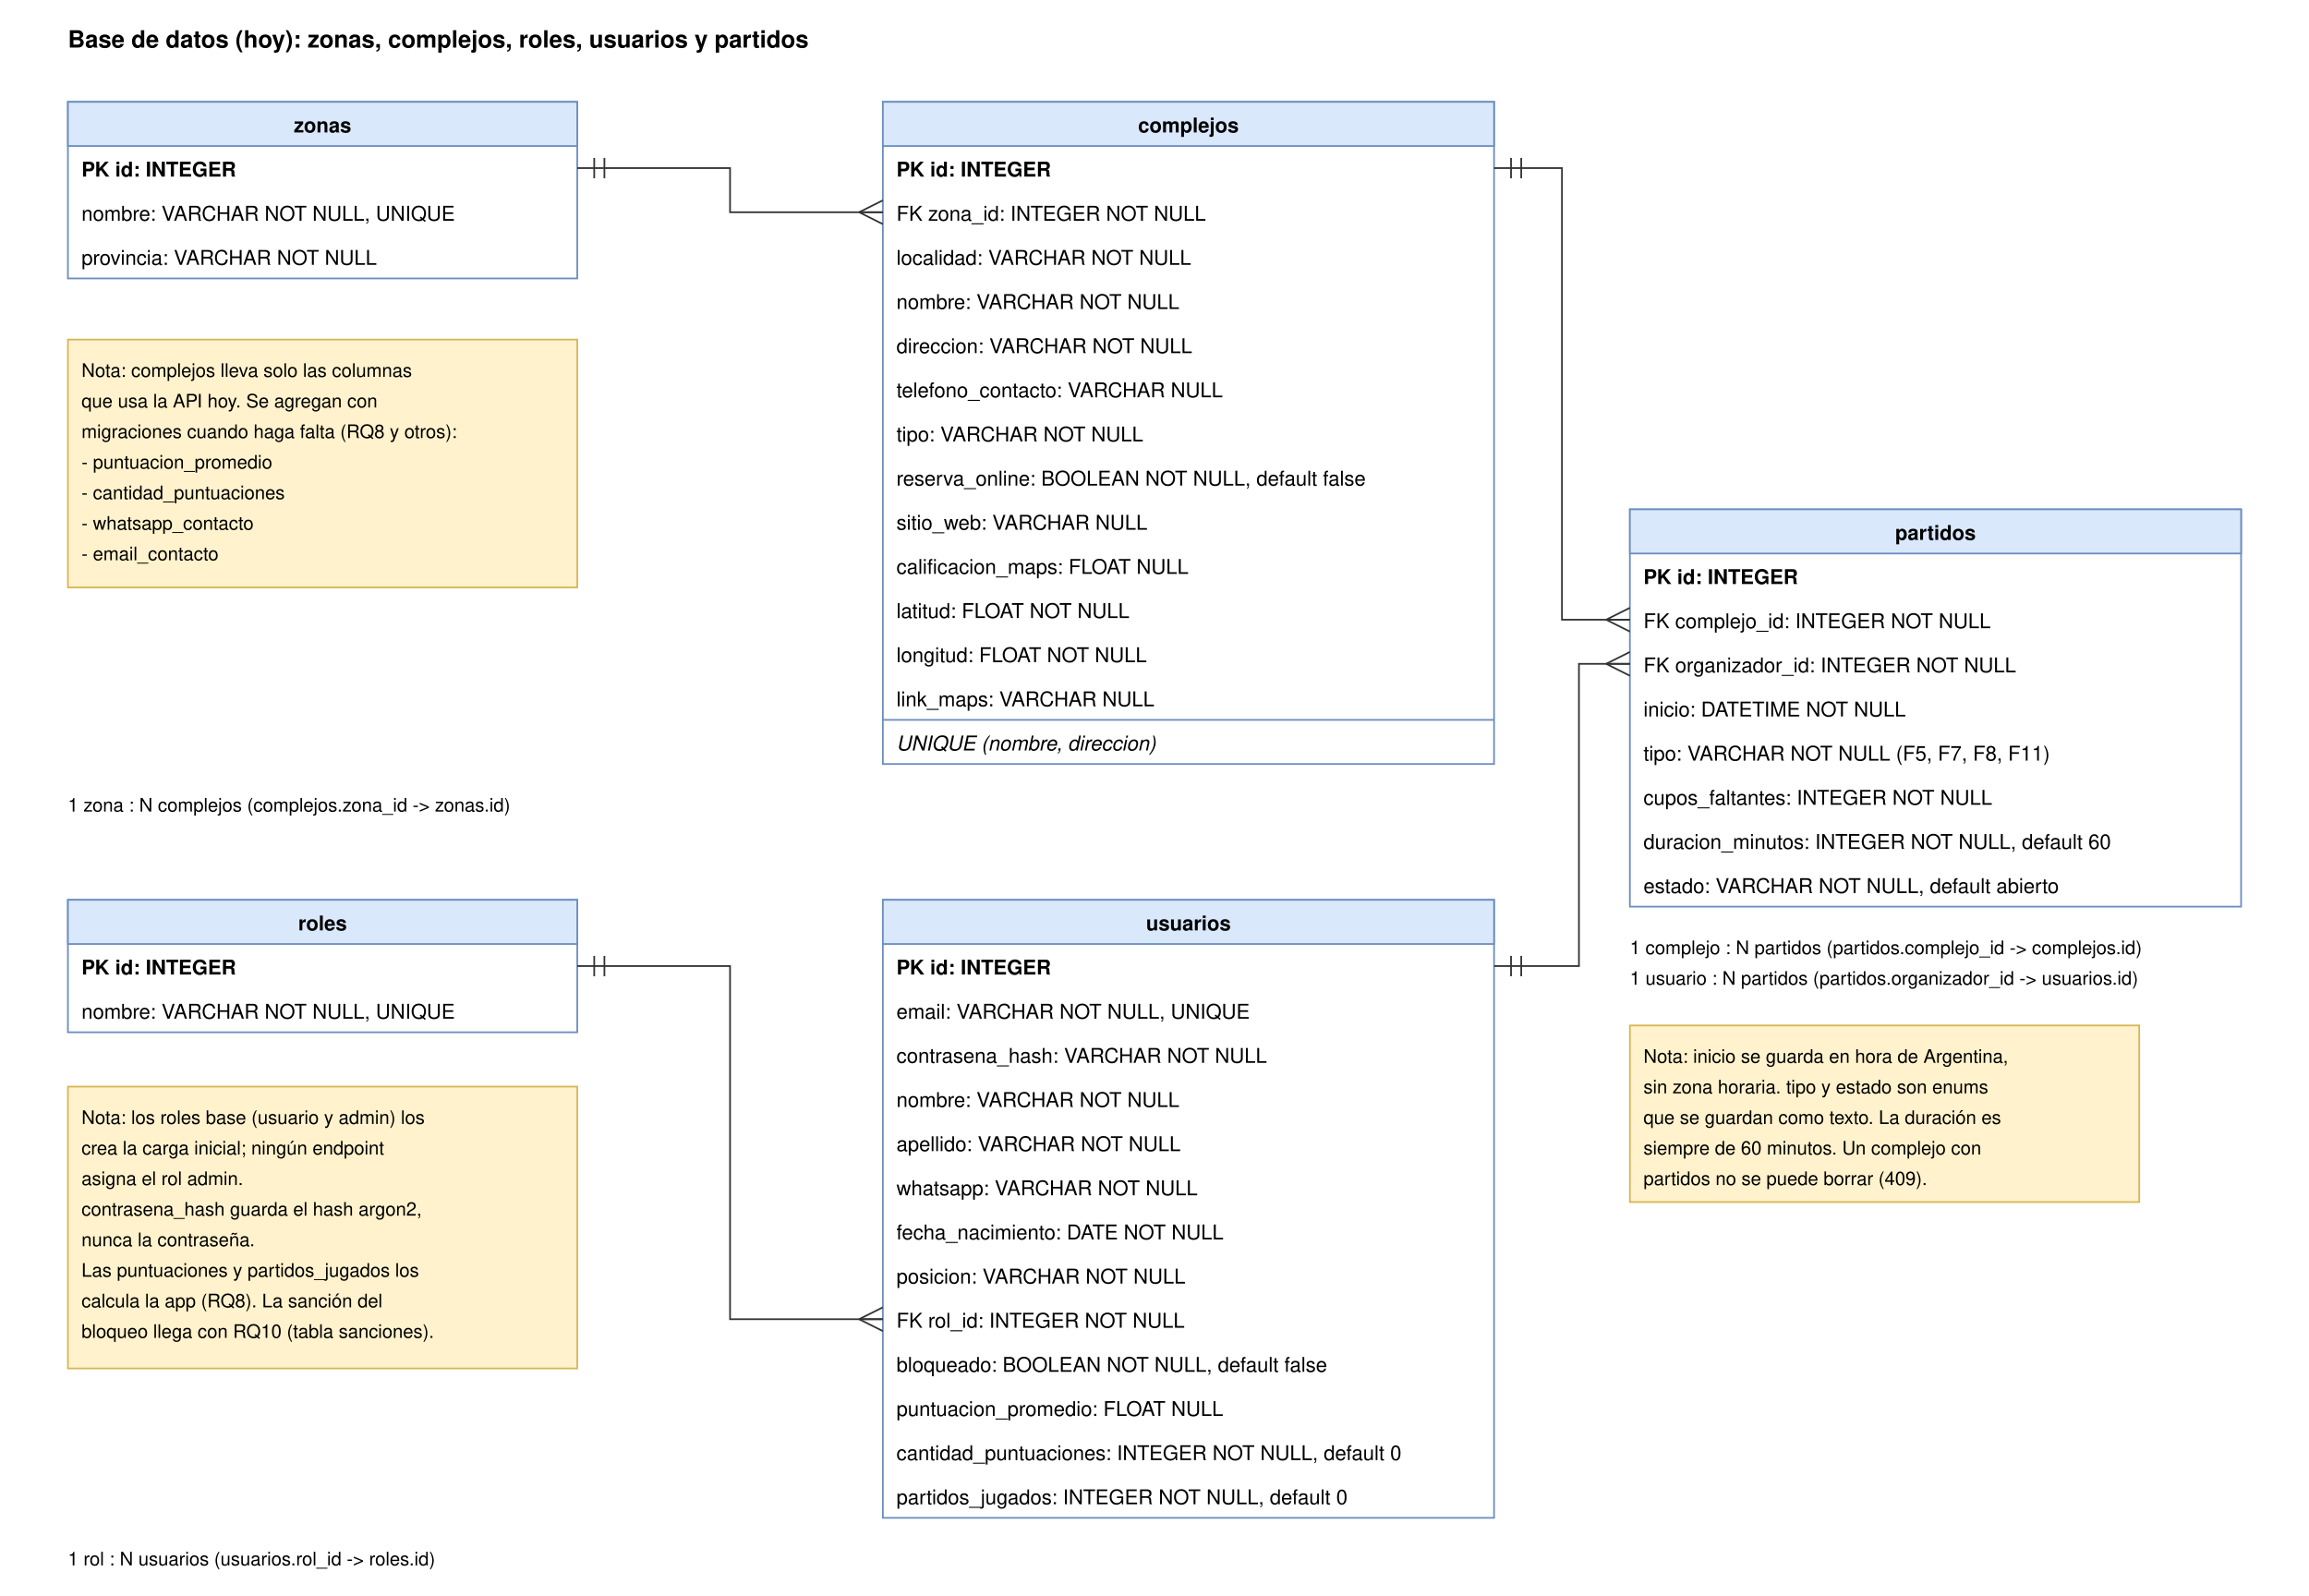
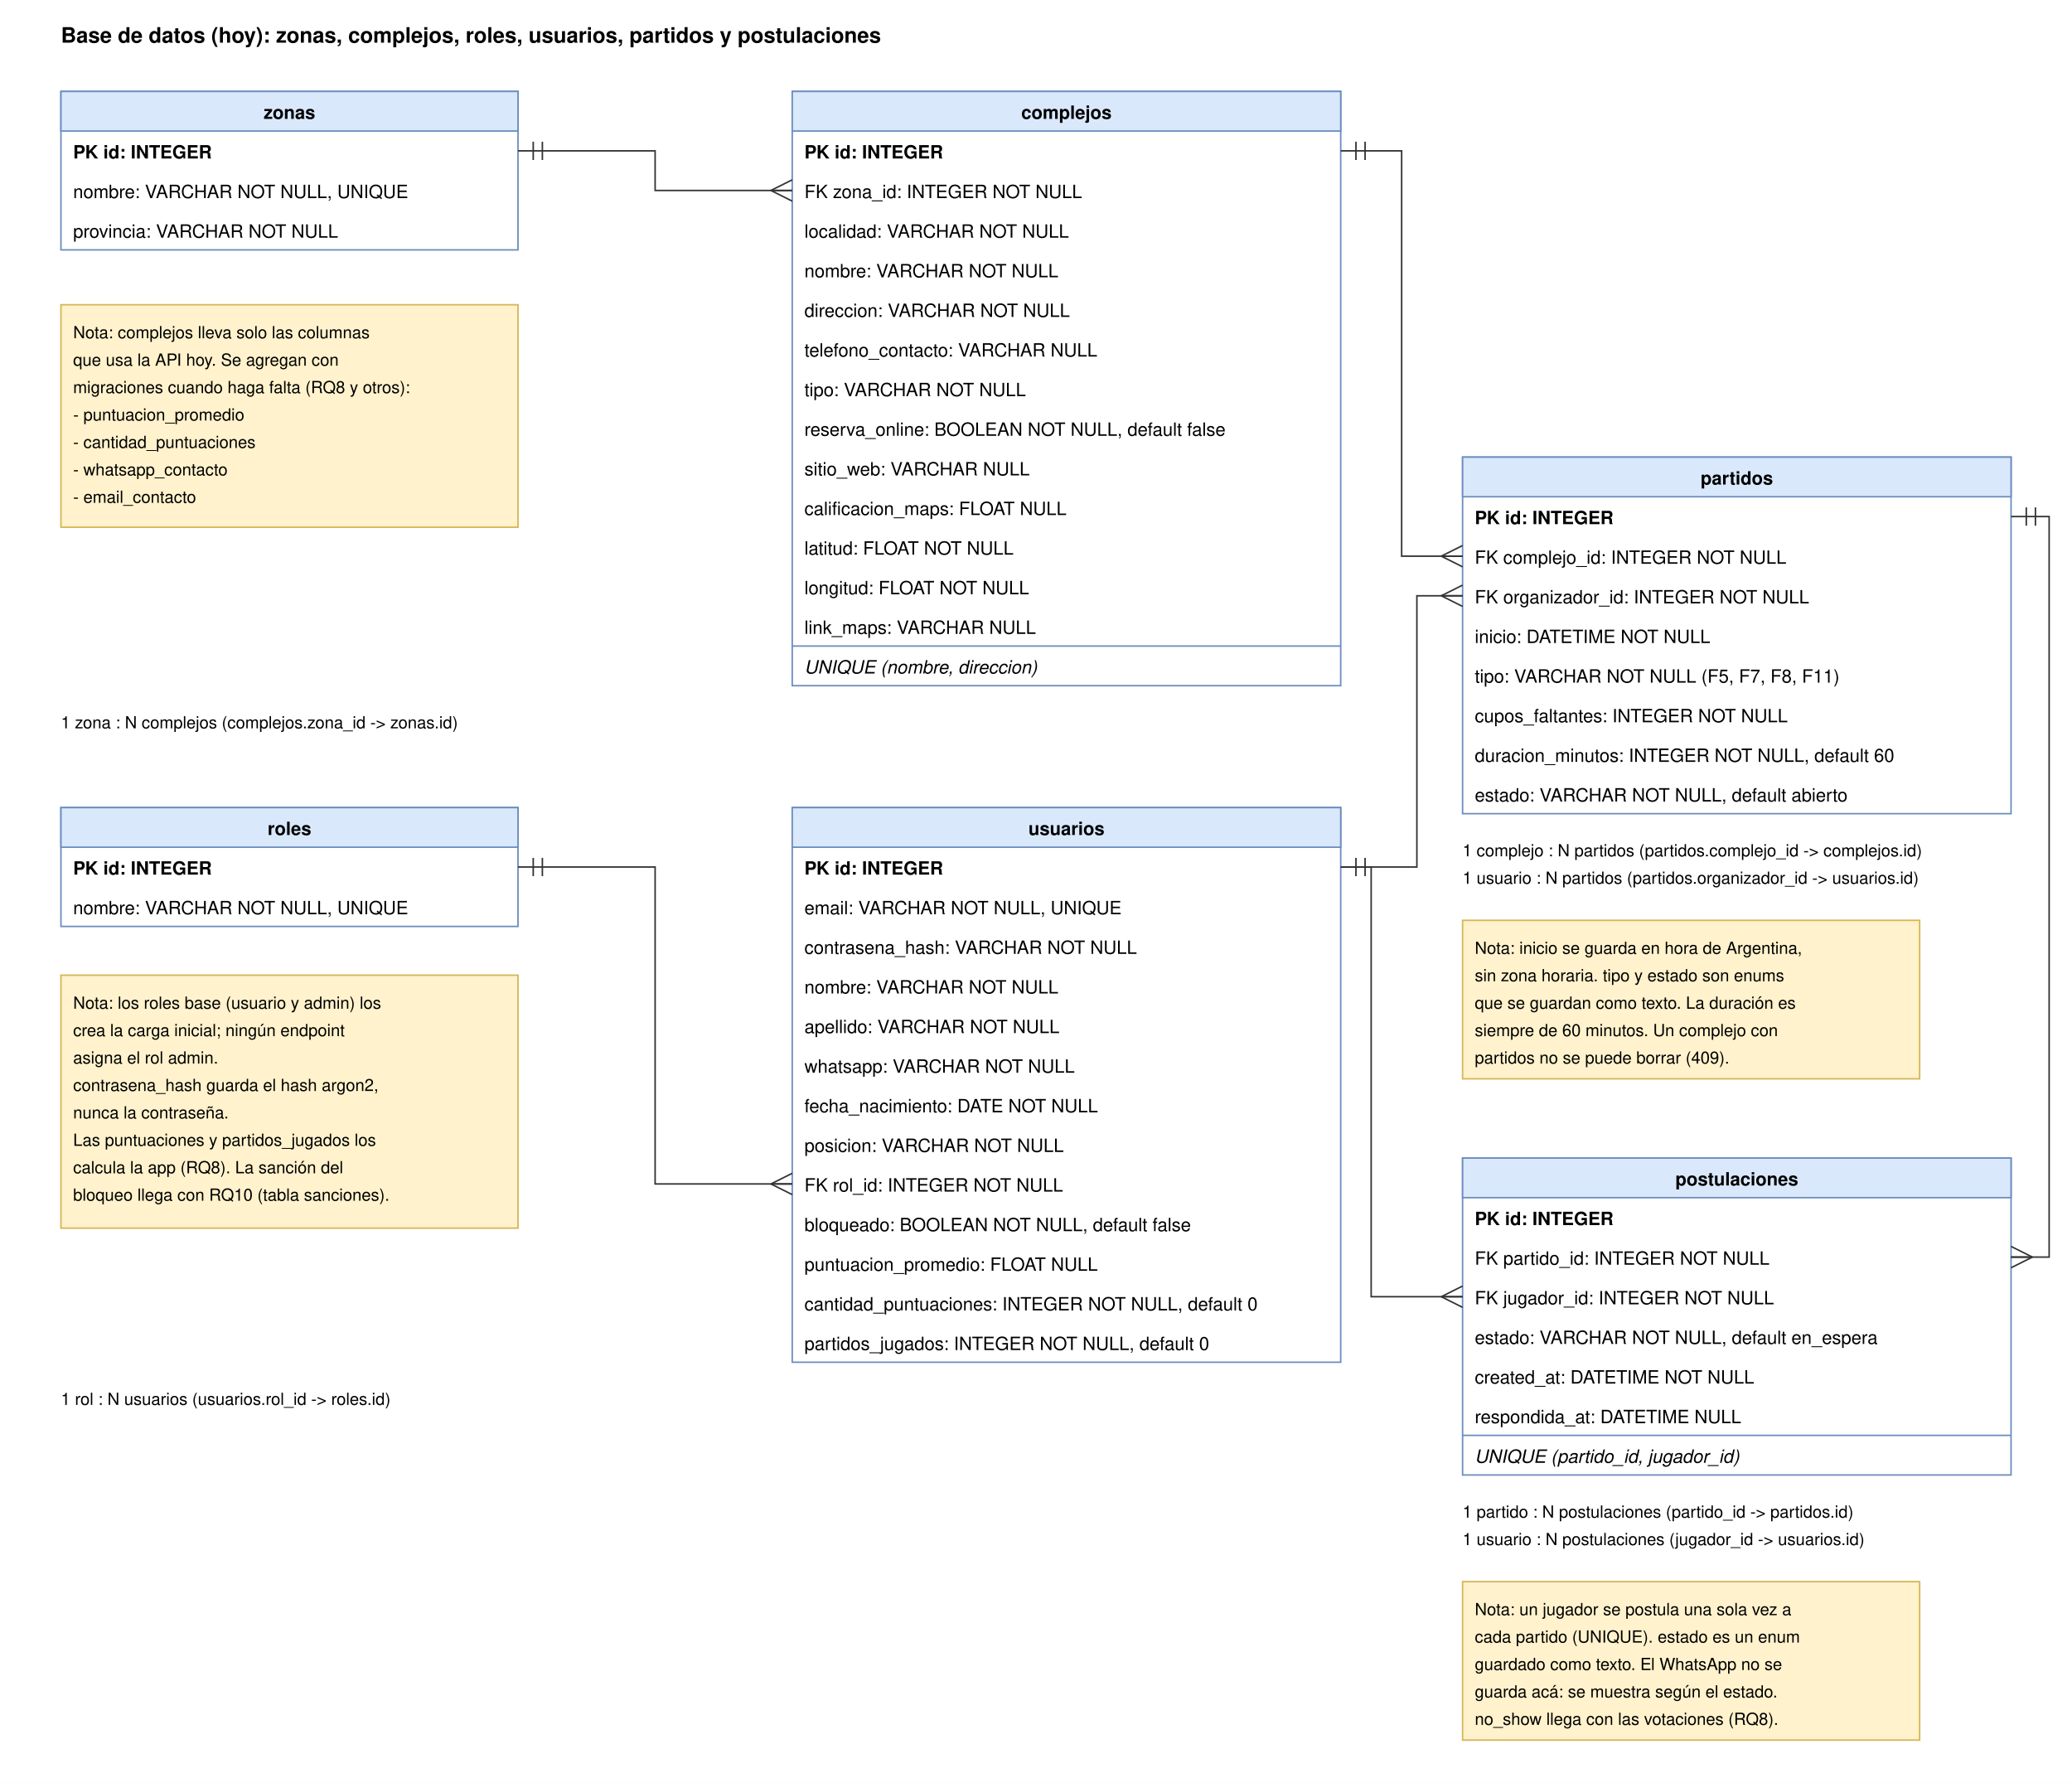
- <svg xmlns="http://www.w3.org/2000/svg" width="1360" height="940" viewBox="0 0 1360 940" font-family="Helvetica, Arial, sans-serif" font-size="12">
+ <svg xmlns="http://www.w3.org/2000/svg" width="1360" height="1170" viewBox="0 0 1360 1170" font-family="Helvetica, Arial, sans-serif" font-size="12">
  <rect width="100%" height="100%" fill="#ffffff" />
-   <text x="40" y="28" font-weight="bold" font-size="14">Base de datos (hoy): zonas, complejos, roles, usuarios y partidos</text>
+   <text x="40" y="28" font-weight="bold" font-size="14">Base de datos (hoy): zonas, complejos, roles, usuarios, partidos y postulaciones</text>
  <rect x="40" y="60" width="300" height="104" fill="#ffffff" stroke="#6c8ebf" />
  <rect x="40" y="60" width="300" height="26" fill="#dae8fc" stroke="#6c8ebf" />
  <text x="190.0" y="78" text-anchor="middle" font-weight="bold">zonas</text>
  <text x="48" y="104" font-weight="bold">PK  id: INTEGER</text>
  <text x="48" y="130">nombre: VARCHAR  NOT NULL, UNIQUE</text>
  <text x="48" y="156">provincia: VARCHAR  NOT NULL</text>
  <rect x="520" y="60" width="360" height="390" fill="#ffffff" stroke="#6c8ebf" />
  <rect x="520" y="60" width="360" height="26" fill="#dae8fc" stroke="#6c8ebf" />
  <text x="700.0" y="78" text-anchor="middle" font-weight="bold">complejos</text>
  <text x="528" y="104" font-weight="bold">PK  id: INTEGER</text>
  <text x="528" y="130">FK  zona_id: INTEGER  NOT NULL</text>
  <text x="528" y="156">localidad: VARCHAR  NOT NULL</text>
  <text x="528" y="182">nombre: VARCHAR  NOT NULL</text>
  <text x="528" y="208">direccion: VARCHAR  NOT NULL</text>
  <text x="528" y="234">telefono_contacto: VARCHAR  NULL</text>
  <text x="528" y="260">tipo: VARCHAR  NOT NULL</text>
  <text x="528" y="286">reserva_online: BOOLEAN  NOT NULL, default false</text>
  <text x="528" y="312">sitio_web: VARCHAR  NULL</text>
  <text x="528" y="338">calificacion_maps: FLOAT  NULL</text>
  <text x="528" y="364">latitud: FLOAT  NOT NULL</text>
  <text x="528" y="390">longitud: FLOAT  NOT NULL</text>
  <text x="528" y="416">link_maps: VARCHAR  NULL</text>
  <line x1="520" y1="424" x2="880" y2="424" stroke="#6c8ebf" />
  <text x="528" y="442" font-style="italic">UNIQUE (nombre, direccion)</text>
  <polyline points="340,99 430,99 430,125 520,125" fill="none" stroke="#333" />
  <line x1="350" y1="93" x2="350" y2="105" stroke="#333" />
  <line x1="356" y1="93" x2="356" y2="105" stroke="#333" />
  <line x1="506" y1="125" x2="520" y2="118" stroke="#333" />
  <line x1="506" y1="125" x2="520" y2="132" stroke="#333" />
  <line x1="506" y1="125" x2="520" y2="125" stroke="#333" />
  <text x="40" y="478" font-size="11">1 zona : N complejos (complejos.zona_id -&gt; zonas.id)</text>
  <rect x="40" y="200" width="300" height="146" fill="#fff2cc" stroke="#d6b656" />
  <text x="48" y="222" font-size="11">Nota: complejos lleva solo las columnas</text>
  <text x="48" y="240" font-size="11">que usa la API hoy. Se agregan con</text>
  <text x="48" y="258" font-size="11">migraciones cuando haga falta (RQ8 y otros):</text>
  <text x="48" y="276" font-size="11">- puntuacion_promedio</text>
  <text x="48" y="294" font-size="11">- cantidad_puntuaciones</text>
  <text x="48" y="312" font-size="11">- whatsapp_contacto</text>
  <text x="48" y="330" font-size="11">- email_contacto</text>
  <rect x="40" y="530" width="300" height="78" fill="#ffffff" stroke="#6c8ebf" />
  <rect x="40" y="530" width="300" height="26" fill="#dae8fc" stroke="#6c8ebf" />
  <text x="190.0" y="548" text-anchor="middle" font-weight="bold">roles</text>
  <text x="48" y="574" font-weight="bold">PK  id: INTEGER</text>
  <text x="48" y="600">nombre: VARCHAR  NOT NULL, UNIQUE</text>
  <rect x="520" y="530" width="360" height="364" fill="#ffffff" stroke="#6c8ebf" />
  <rect x="520" y="530" width="360" height="26" fill="#dae8fc" stroke="#6c8ebf" />
  <text x="700.0" y="548" text-anchor="middle" font-weight="bold">usuarios</text>
  <text x="528" y="574" font-weight="bold">PK  id: INTEGER</text>
  <text x="528" y="600">email: VARCHAR  NOT NULL, UNIQUE</text>
  <text x="528" y="626">contrasena_hash: VARCHAR  NOT NULL</text>
  <text x="528" y="652">nombre: VARCHAR  NOT NULL</text>
  <text x="528" y="678">apellido: VARCHAR  NOT NULL</text>
  <text x="528" y="704">whatsapp: VARCHAR  NOT NULL</text>
  <text x="528" y="730">fecha_nacimiento: DATE  NOT NULL</text>
  <text x="528" y="756">posicion: VARCHAR  NOT NULL</text>
  <text x="528" y="782">FK  rol_id: INTEGER  NOT NULL</text>
  <text x="528" y="808">bloqueado: BOOLEAN  NOT NULL, default false</text>
  <text x="528" y="834">puntuacion_promedio: FLOAT  NULL</text>
  <text x="528" y="860">cantidad_puntuaciones: INTEGER  NOT NULL, default 0</text>
  <text x="528" y="886">partidos_jugados: INTEGER  NOT NULL, default 0</text>
  <polyline points="340,569 430,569 430,777 520,777" fill="none" stroke="#333" />
  <line x1="350" y1="563" x2="350" y2="575" stroke="#333" />
  <line x1="356" y1="563" x2="356" y2="575" stroke="#333" />
  <line x1="506" y1="777" x2="520" y2="770" stroke="#333" />
  <line x1="506" y1="777" x2="520" y2="784" stroke="#333" />
  <line x1="506" y1="777" x2="520" y2="777" stroke="#333" />
  <text x="40" y="922" font-size="11">1 rol : N usuarios (usuarios.rol_id -&gt; roles.id)</text>
  <rect x="40" y="640" width="300" height="166" fill="#fff2cc" stroke="#d6b656" />
  <text x="48" y="662" font-size="11">Nota: los roles base (usuario y admin) los</text>
  <text x="48" y="680" font-size="11">crea la carga inicial; ningún endpoint</text>
  <text x="48" y="698" font-size="11">asigna el rol admin.</text>
  <text x="48" y="716" font-size="11">contrasena_hash guarda el hash argon2,</text>
  <text x="48" y="734" font-size="11">nunca la contraseña.</text>
  <text x="48" y="752" font-size="11">Las puntuaciones y partidos_jugados los</text>
  <text x="48" y="770" font-size="11">calcula la app (RQ8). La sanción del</text>
  <text x="48" y="788" font-size="11">bloqueo llega con RQ10 (tabla sanciones).</text>
  <rect x="960" y="300" width="360" height="234" fill="#ffffff" stroke="#6c8ebf" />
  <rect x="960" y="300" width="360" height="26" fill="#dae8fc" stroke="#6c8ebf" />
  <text x="1140.0" y="318" text-anchor="middle" font-weight="bold">partidos</text>
  <text x="968" y="344" font-weight="bold">PK  id: INTEGER</text>
  <text x="968" y="370">FK  complejo_id: INTEGER  NOT NULL</text>
  <text x="968" y="396">FK  organizador_id: INTEGER  NOT NULL</text>
  <text x="968" y="422">inicio: DATETIME  NOT NULL</text>
  <text x="968" y="448">tipo: VARCHAR  NOT NULL (F5, F7, F8, F11)</text>
  <text x="968" y="474">cupos_faltantes: INTEGER  NOT NULL</text>
  <text x="968" y="500">duracion_minutos: INTEGER  NOT NULL, default 60</text>
  <text x="968" y="526">estado: VARCHAR  NOT NULL, default abierto</text>
  <polyline points="880,99 920,99 920,365 960,365" fill="none" stroke="#333" />
  <line x1="890" y1="93" x2="890" y2="105" stroke="#333" />
  <line x1="896" y1="93" x2="896" y2="105" stroke="#333" />
  <line x1="946" y1="365" x2="960" y2="358" stroke="#333" />
  <line x1="946" y1="365" x2="960" y2="372" stroke="#333" />
  <line x1="946" y1="365" x2="960" y2="365" stroke="#333" />
  <polyline points="880,569 930,569 930,391 960,391" fill="none" stroke="#333" />
  <line x1="890" y1="563" x2="890" y2="575" stroke="#333" />
  <line x1="896" y1="563" x2="896" y2="575" stroke="#333" />
  <line x1="946" y1="391" x2="960" y2="384" stroke="#333" />
  <line x1="946" y1="391" x2="960" y2="398" stroke="#333" />
  <line x1="946" y1="391" x2="960" y2="391" stroke="#333" />
  <text x="960" y="562" font-size="11">1 complejo : N partidos (partidos.complejo_id -&gt; complejos.id)</text>
  <text x="960" y="580" font-size="11">1 usuario : N partidos (partidos.organizador_id -&gt; usuarios.id)</text>
  <rect x="960" y="604" width="300" height="104" fill="#fff2cc" stroke="#d6b656" />
  <text x="968" y="626" font-size="11">Nota: inicio se guarda en hora de Argentina,</text>
  <text x="968" y="644" font-size="11">sin zona horaria. tipo y estado son enums</text>
  <text x="968" y="662" font-size="11">que se guardan como texto. La duración es</text>
  <text x="968" y="680" font-size="11">siempre de 60 minutos. Un complejo con</text>
  <text x="968" y="698" font-size="11">partidos no se puede borrar (409).</text>
+   <rect x="960" y="760" width="360" height="208" fill="#ffffff" stroke="#6c8ebf" />
+   <rect x="960" y="760" width="360" height="26" fill="#dae8fc" stroke="#6c8ebf" />
+   <text x="1140.0" y="778" text-anchor="middle" font-weight="bold">postulaciones</text>
+   <text x="968" y="804" font-weight="bold">PK  id: INTEGER</text>
+   <text x="968" y="830">FK  partido_id: INTEGER  NOT NULL</text>
+   <text x="968" y="856">FK  jugador_id: INTEGER  NOT NULL</text>
+   <text x="968" y="882">estado: VARCHAR  NOT NULL, default en_espera</text>
+   <text x="968" y="908">created_at: DATETIME  NOT NULL</text>
+   <text x="968" y="934">respondida_at: DATETIME  NULL</text>
+   <line x1="960" y1="942" x2="1320" y2="942" stroke="#6c8ebf" />
+   <text x="968" y="960" font-style="italic">UNIQUE (partido_id, jugador_id)</text>
+   <polyline points="1320,339 1345,339 1345,825 1320,825" fill="none" stroke="#333" />
+   <line x1="1330" y1="333" x2="1330" y2="345" stroke="#333" />
+   <line x1="1336" y1="333" x2="1336" y2="345" stroke="#333" />
+   <line x1="1334" y1="825" x2="1320" y2="818" stroke="#333" />
+   <line x1="1334" y1="825" x2="1320" y2="832" stroke="#333" />
+   <line x1="1334" y1="825" x2="1320" y2="825" stroke="#333" />
+   <polyline points="880,569 900,569 900,851 960,851" fill="none" stroke="#333" />
+   <line x1="946" y1="851" x2="960" y2="844" stroke="#333" />
+   <line x1="946" y1="851" x2="960" y2="858" stroke="#333" />
+   <line x1="946" y1="851" x2="960" y2="851" stroke="#333" />
+   <text x="960" y="996" font-size="11">1 partido : N postulaciones (partido_id -&gt; partidos.id)</text>
+   <text x="960" y="1014" font-size="11">1 usuario : N postulaciones (jugador_id -&gt; usuarios.id)</text>
+   <rect x="960" y="1038" width="300" height="104" fill="#fff2cc" stroke="#d6b656" />
+   <text x="968" y="1060" font-size="11">Nota: un jugador se postula una sola vez a</text>
+   <text x="968" y="1078" font-size="11">cada partido (UNIQUE). estado es un enum</text>
+   <text x="968" y="1096" font-size="11">guardado como texto. El WhatsApp no se</text>
+   <text x="968" y="1114" font-size="11">guarda acá: se muestra según el estado.</text>
+   <text x="968" y="1132" font-size="11">no_show llega con las votaciones (RQ8).</text>
</svg>
